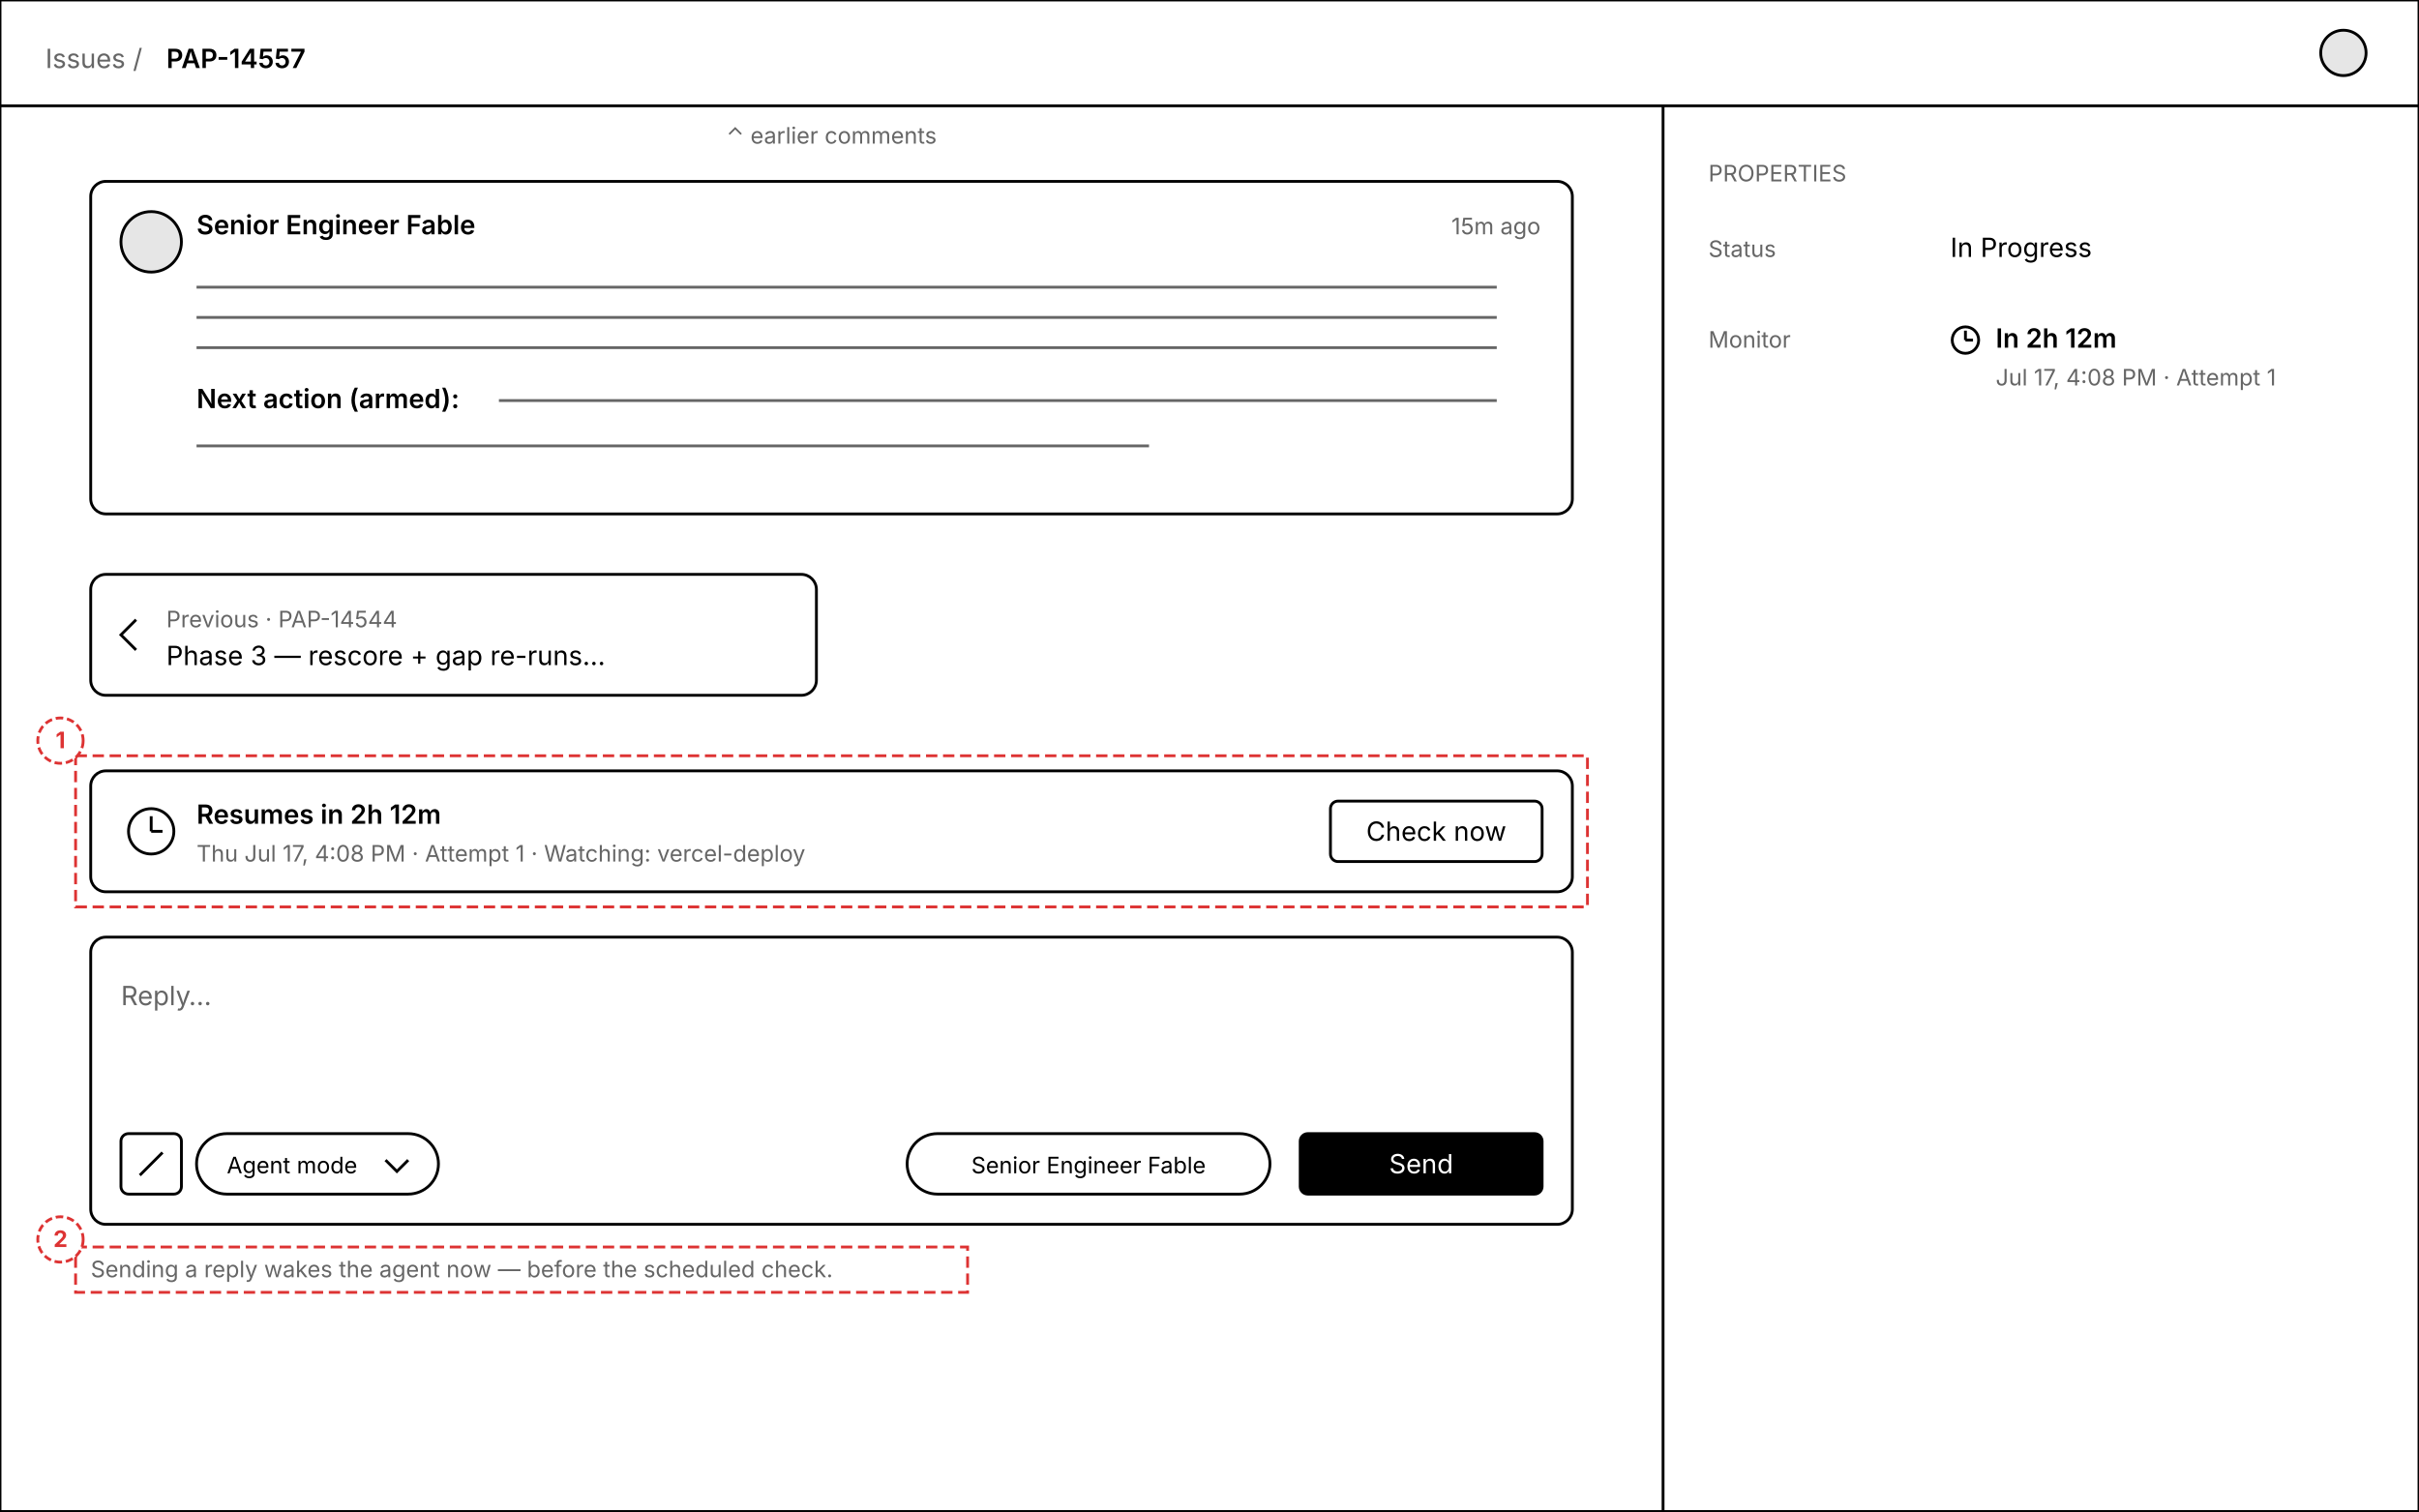
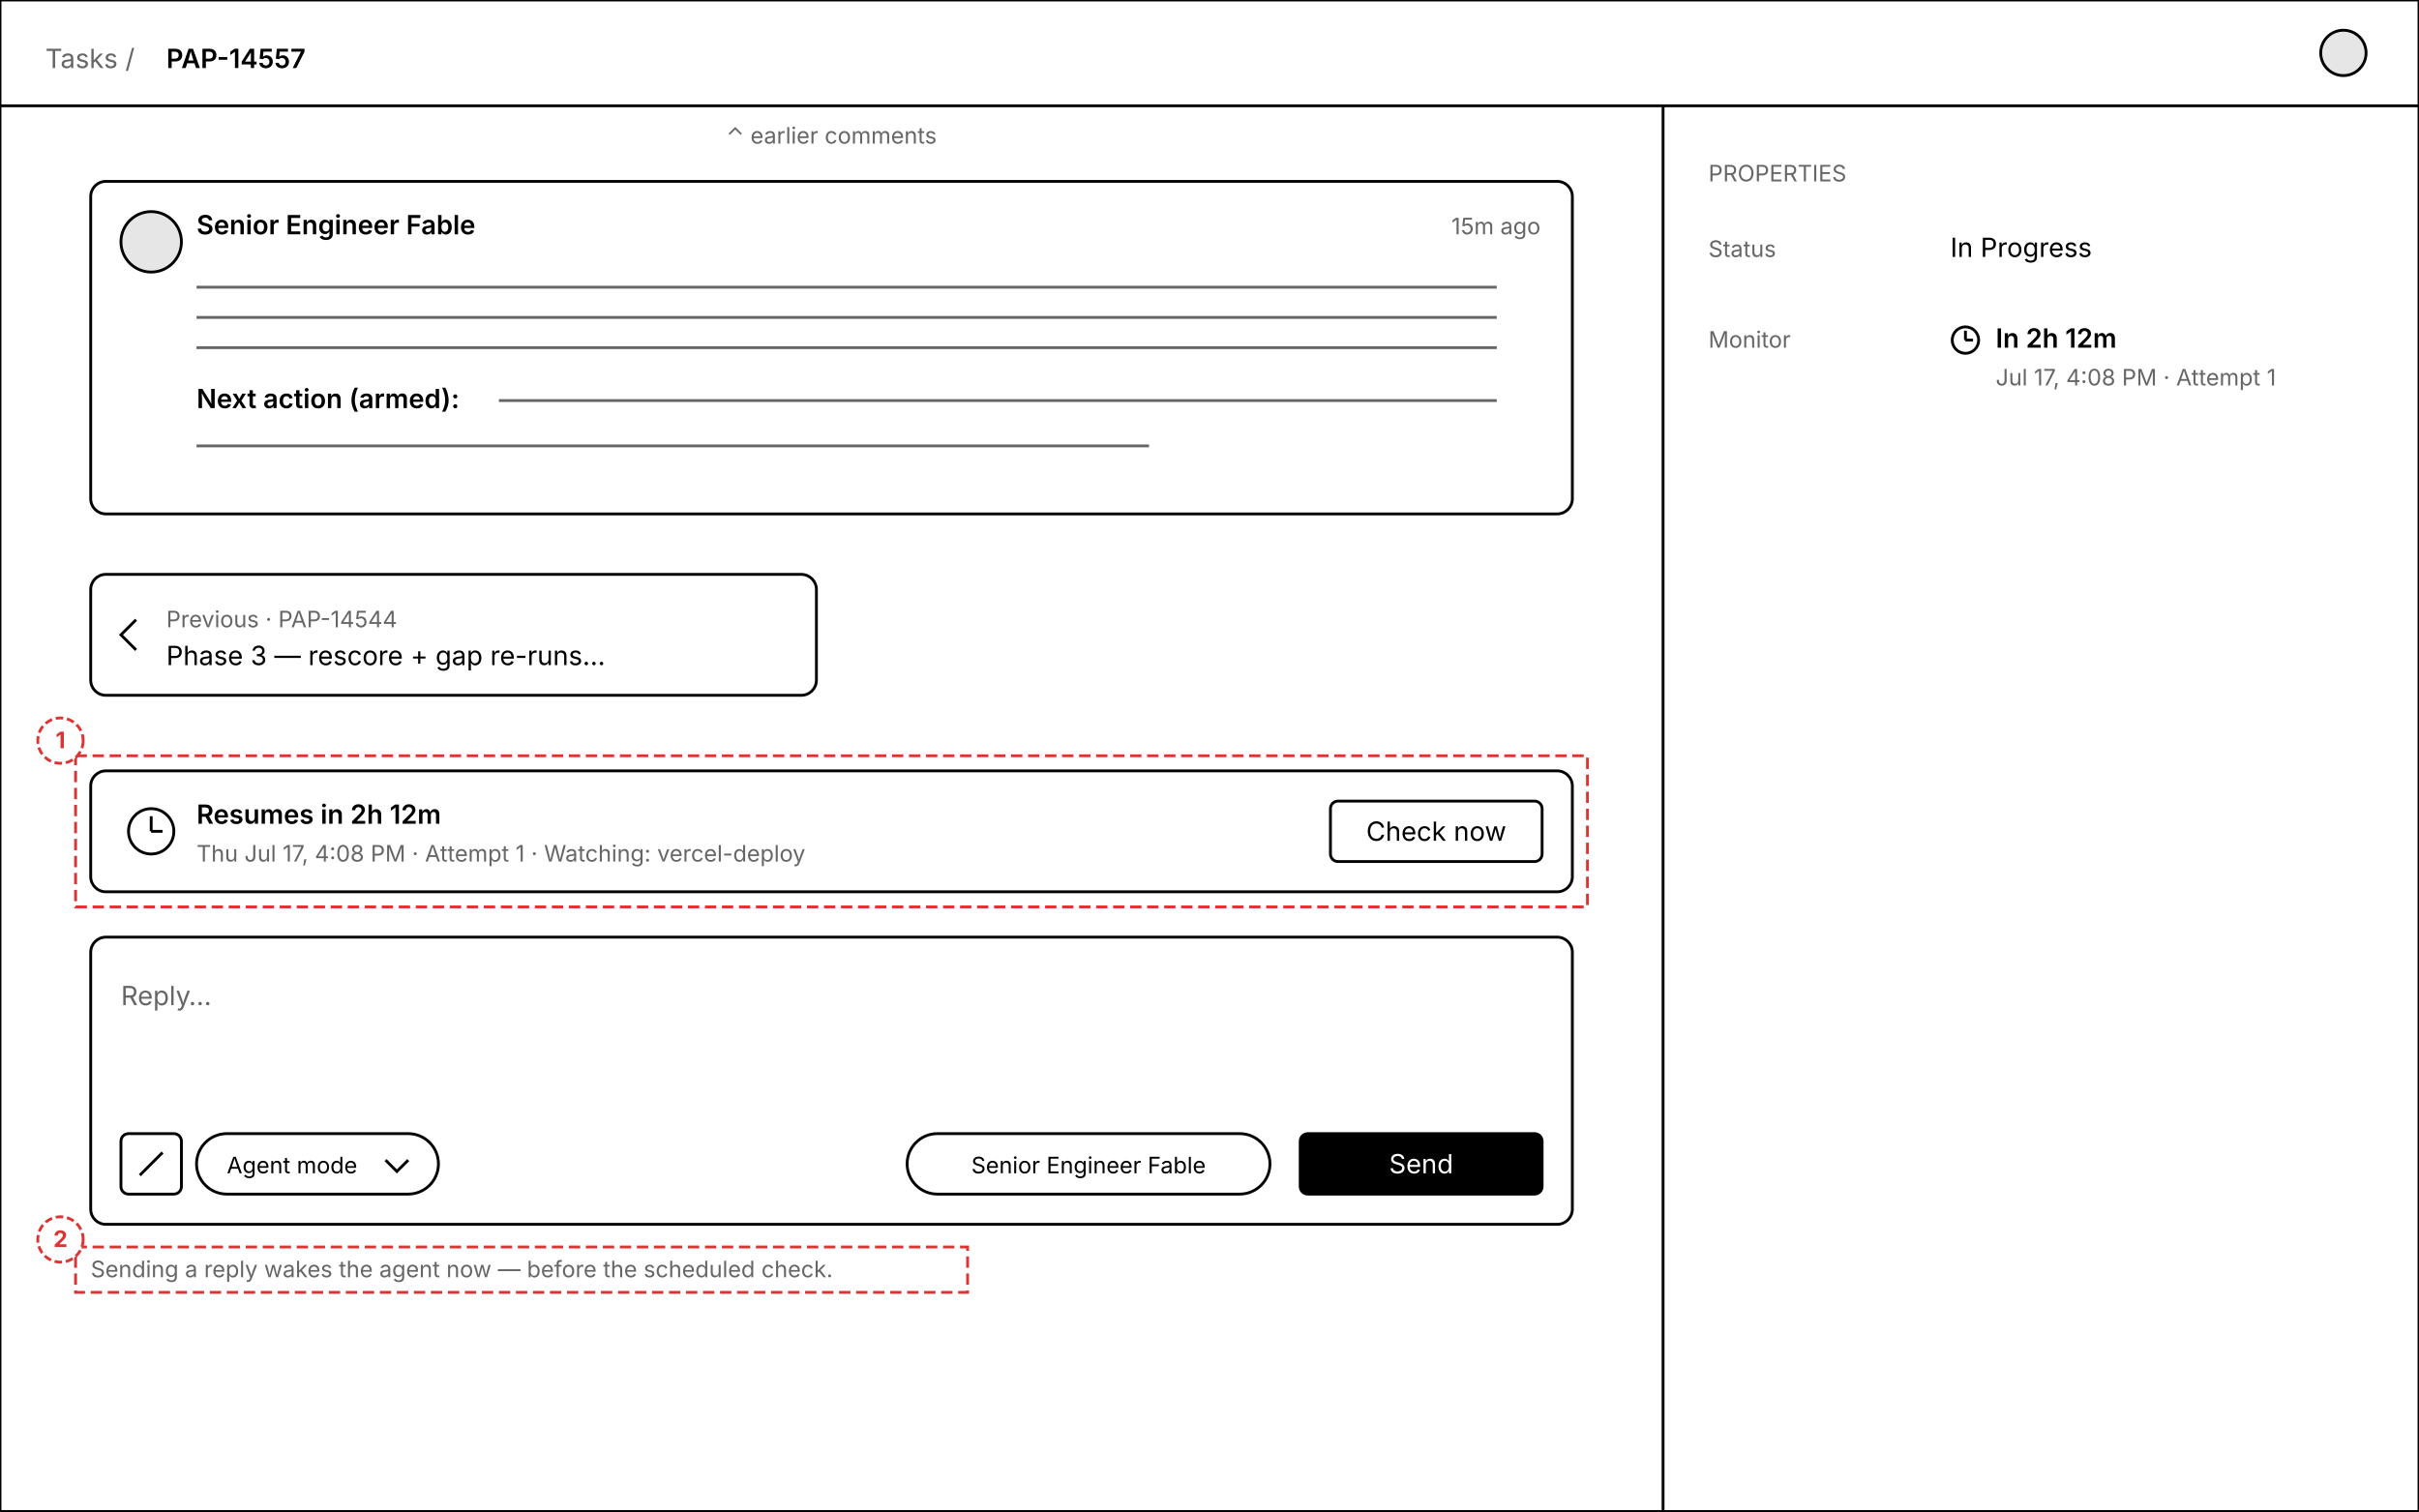
<svg xmlns="http://www.w3.org/2000/svg" width="1280" height="800" viewBox="0 0 1280 800" font-family="-apple-system, system-ui, sans-serif" fill="#fff" stroke="#000" stroke-width="1.5">
  <rect x="0" y="0" width="1280" height="800" />
  <line x1="0" y1="56" x2="1280" y2="56" />
-   <text x="24" y="36" font-size="14" stroke="none" fill="#666">Issues /</text>
+   <text x="24" y="36" font-size="14" stroke="none" fill="#666">Tasks /</text>
  <text x="88" y="36" font-size="14" font-weight="600" stroke="none" fill="#000">PAP-14557</text>
  <circle cx="1240" cy="28" r="12" fill="#e6e6e6" />
  <line x1="880" y1="56" x2="880" y2="800" />
  <text x="904" y="96" font-size="12" stroke="none" fill="#666">PROPERTIES</text>
  <text x="904" y="136" font-size="12" stroke="none" fill="#666">Status</text>
  <text x="1032" y="136" font-size="14" stroke="none" fill="#000">In Progress</text>
  <text x="904" y="184" font-size="12" stroke="none" fill="#666">Monitor</text>
  <circle cx="1040" cy="180" r="7" />
  <line x1="1040" y1="180" x2="1040" y2="175" />
  <line x1="1040" y1="180" x2="1044" y2="180" />
  <text x="1056" y="184" font-size="14" font-weight="600" stroke="none" fill="#000">In 2h 12m</text>
  <text x="1056" y="204" font-size="12" stroke="none" fill="#666">Jul 17, 4:08 PM · Attempt 1</text>
  <text x="440" y="76" font-size="12" text-anchor="middle" stroke="none" fill="#666">⌃  earlier comments</text>
  <g transform="translate(48,96)">
    <rect width="784" height="176" rx="8" />
    <circle cx="32" cy="32" r="16" fill="#e6e6e6" />
    <text x="56" y="28" font-size="14" font-weight="600" stroke="none" fill="#000">Senior Engineer Fable</text>
    <text x="720" y="28" font-size="12" stroke="none" fill="#666">15m ago</text>
    <line x1="56" y1="56" x2="744" y2="56" stroke="#666" />
    <line x1="56" y1="72" x2="744" y2="72" stroke="#666" />
    <line x1="56" y1="88" x2="744" y2="88" stroke="#666" />
    <text x="56" y="120" font-size="14" font-weight="600" stroke="none" fill="#000">Next action (armed):</text>
    <line x1="216" y1="116" x2="744" y2="116" stroke="#666" />
    <line x1="56" y1="140" x2="560" y2="140" stroke="#666" />
  </g>
  <g transform="translate(48,304)">
    <rect width="384" height="64" rx="8" />
    <polyline points="24,24 16,32 24,40" fill="none" />
    <text x="40" y="28" font-size="12" stroke="none" fill="#666">Previous · PAP-14544</text>
    <text x="40" y="48" font-size="14" stroke="none" fill="#000">Phase 3 — rescore + gap re-runs…</text>
  </g>
  <g transform="translate(48,408)">
    <rect width="784" height="64" rx="8" />
    <circle cx="32" cy="32" r="12" />
    <line x1="32" y1="32" x2="32" y2="24" />
    <line x1="32" y1="32" x2="38" y2="32" />
    <text x="56" y="28" font-size="14" font-weight="600" stroke="none" fill="#000">Resumes in 2h 12m</text>
    <text x="56" y="48" font-size="12" stroke="none" fill="#666">Thu Jul 17, 4:08 PM · Attempt 1 · Watching: vercel-deploy</text>
    <g transform="translate(656,16)">
      <rect width="112" height="32" rx="4" />
      <text x="56" y="21" font-size="14" text-anchor="middle" stroke="none" fill="#000">Check now</text>
    </g>
  </g>
  <g transform="translate(48,496)">
    <rect width="784" height="152" rx="8" />
    <text x="16" y="36" font-size="14" stroke="none" fill="#666">Reply…</text>
    <g transform="translate(16,104)">
      <rect width="32" height="32" rx="4" />
      <line x1="10" y1="22" x2="22" y2="10" />
    </g>
    <g transform="translate(56,104)">
      <rect width="128" height="32" rx="16" />
      <text x="16" y="21" font-size="12" stroke="none" fill="#000">Agent mode</text>
      <polyline points="100,14 106,20 112,14" fill="none" />
    </g>
    <g transform="translate(432,104)">
      <rect width="192" height="32" rx="16" />
      <text x="96" y="21" font-size="12" text-anchor="middle" stroke="none" fill="#000">Senior Engineer Fable</text>
    </g>
    <g transform="translate(640,104)">
      <rect width="128" height="32" rx="4" fill="#000" />
      <text x="64" y="21" font-size="14" text-anchor="middle" stroke="none" fill="#fff">Send</text>
    </g>
  </g>
  <text x="48" y="676" font-size="12" stroke="none" fill="#666">Sending a reply wakes the agent now — before the scheduled check.</text>
  <g data-region="annotations">
    <rect x="40" y="400" width="800" height="80" fill="none" stroke="#d33" stroke-dasharray="6 3" />
    <g transform="translate(32,392)">
      <circle cx="0" cy="0" r="12" fill="#fff" stroke="#d33" stroke-dasharray="4 2" />
      <text x="0" y="4" font-size="12" font-weight="700" text-anchor="middle" stroke="none" fill="#d33">1</text>
    </g>
    <rect x="40" y="660" width="472" height="24" fill="none" stroke="#d33" stroke-dasharray="6 3" />
    <g transform="translate(32,656)">
      <circle cx="0" cy="0" r="12" fill="#fff" stroke="#d33" stroke-dasharray="4 2" />
      <text x="0" y="4" font-size="12" font-weight="700" text-anchor="middle" stroke="none" fill="#d33">2</text>
    </g>
  </g>
</svg>
